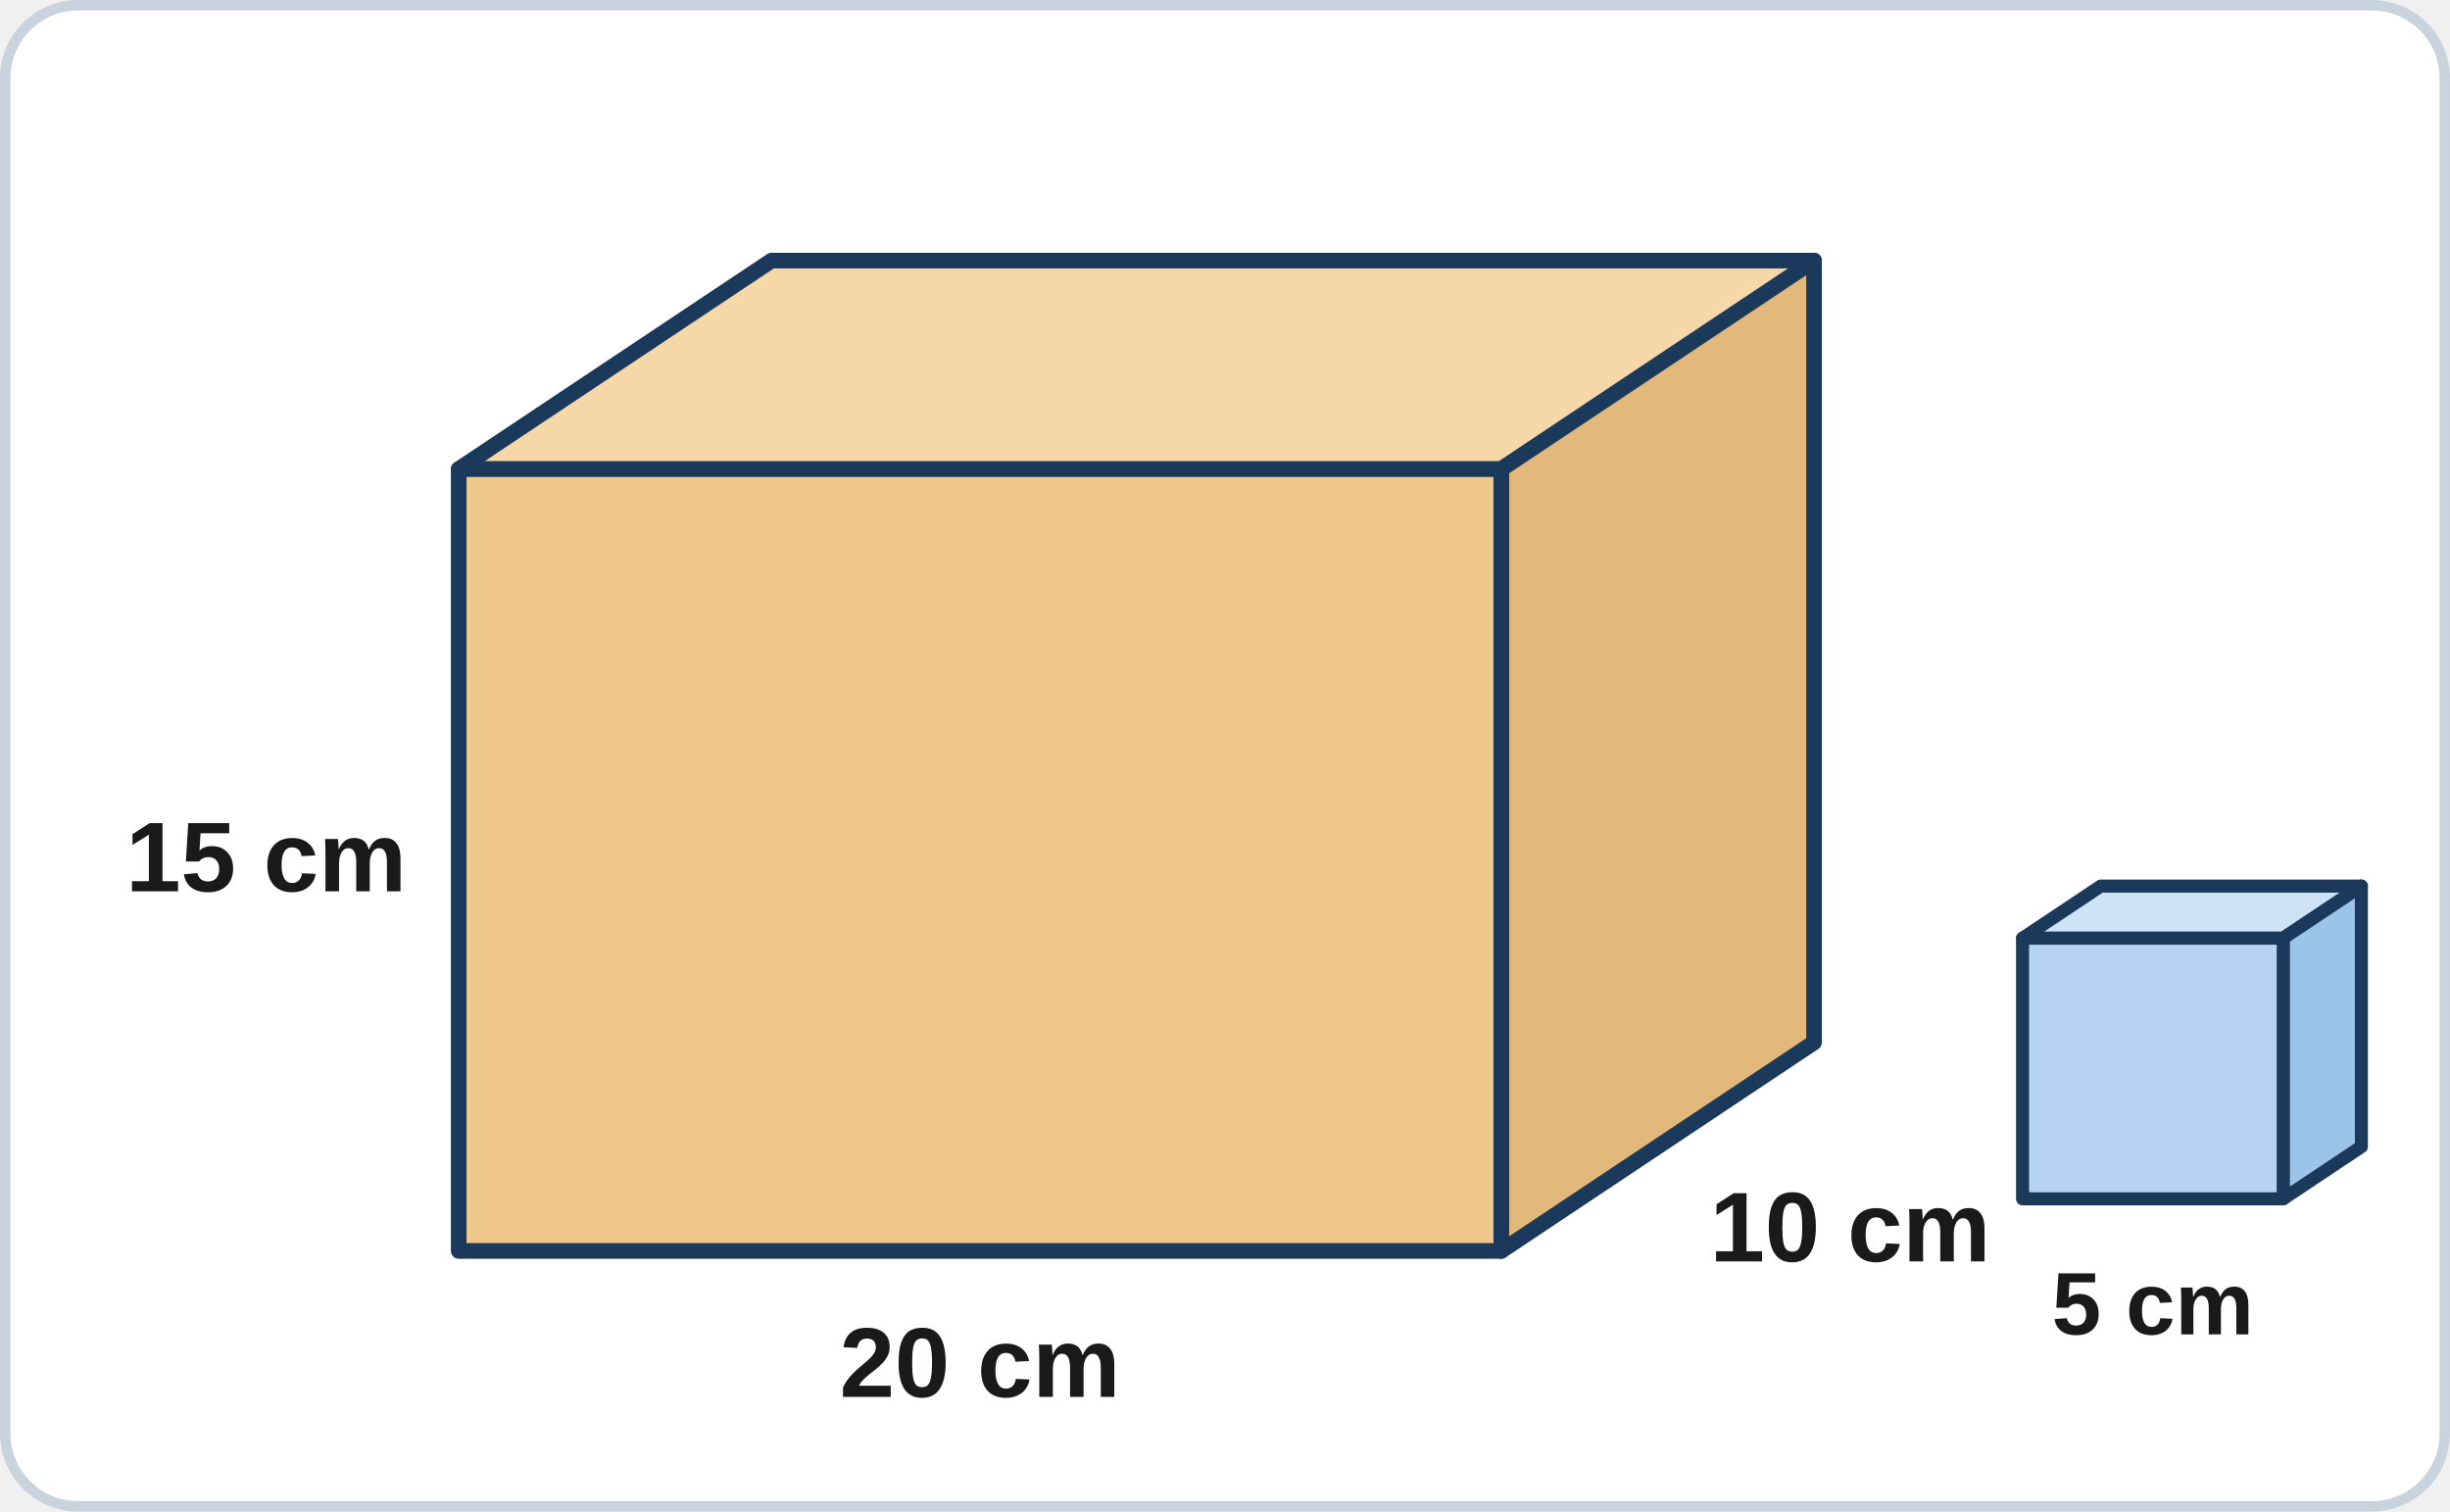
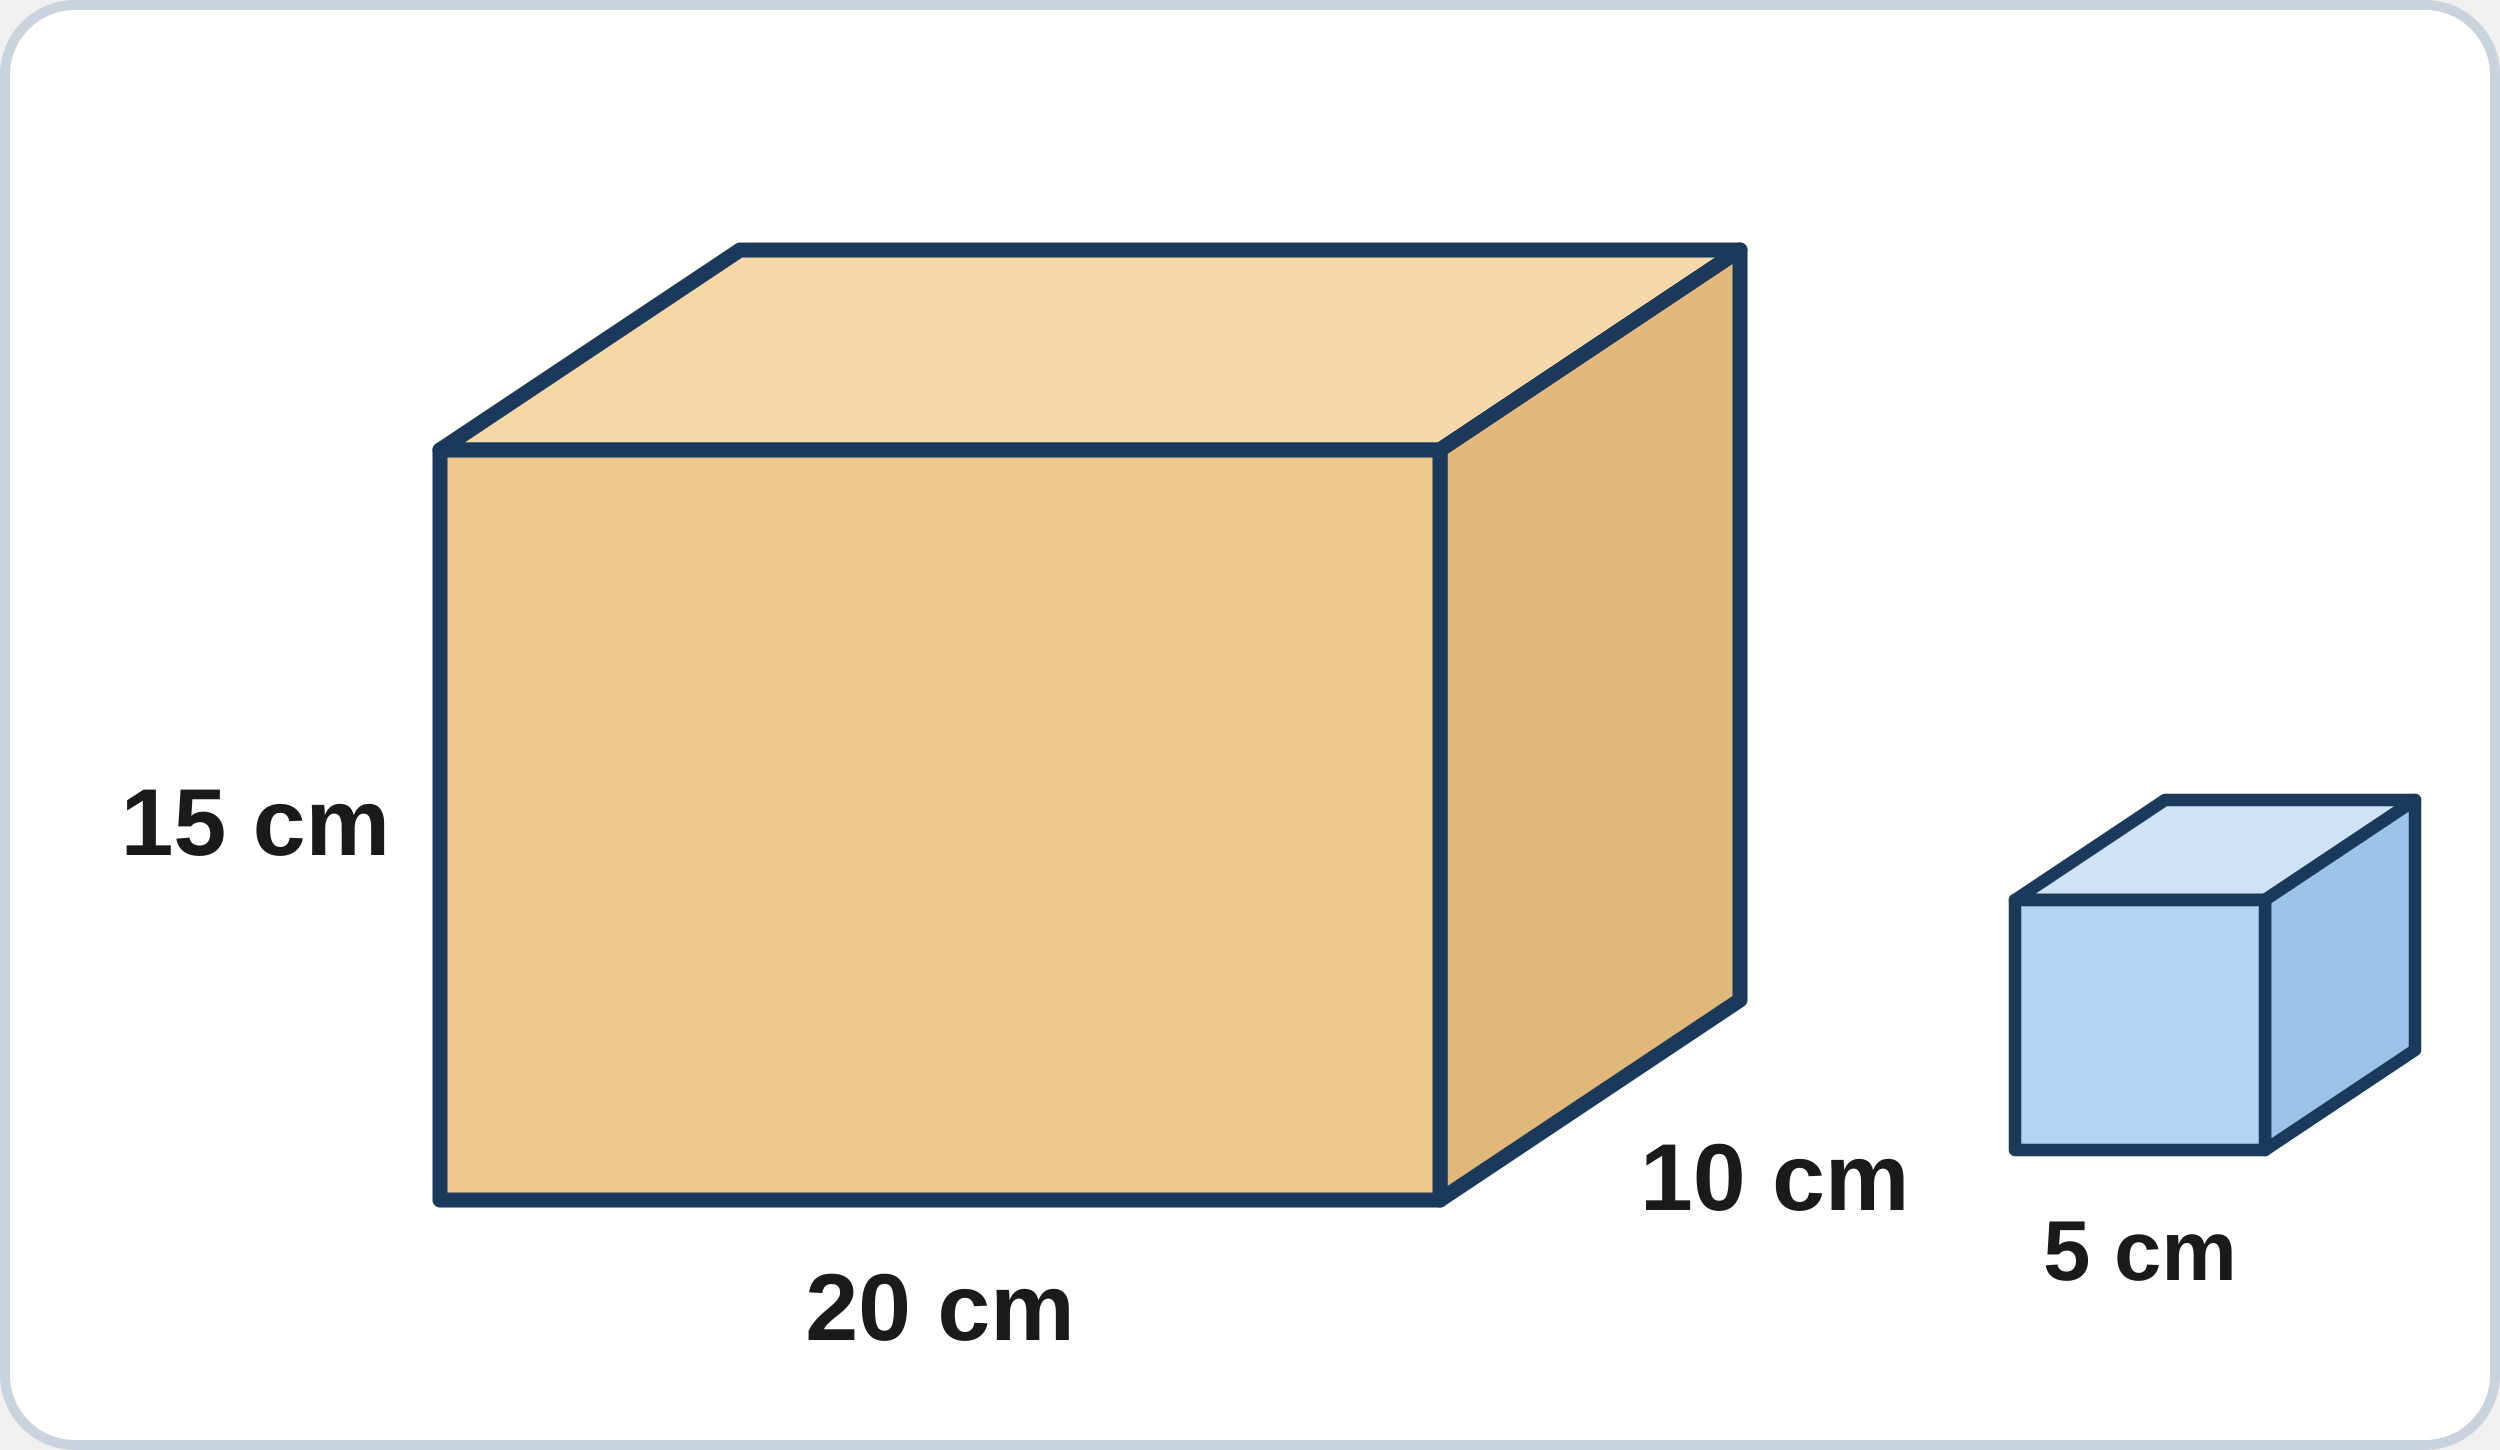
- <svg xmlns="http://www.w3.org/2000/svg" viewBox="0 0 470 290" width="470" height="290" role="img" aria-labelledby="t">
-   <rect x="1" y="1" width="468" height="288" rx="14" fill="#ffffff" stroke="#c9d3dd" stroke-width="2" />
+ <svg xmlns="http://www.w3.org/2000/svg" viewBox="0 0 500 290" width="500" height="290" role="img" aria-labelledby="t">
+   <rect x="1" y="1" width="498" height="288" rx="14" fill="#ffffff" stroke="#c9d3dd" stroke-width="2" />
  <g transform="translate(28 0)">
    <g stroke="#1b3a5b" stroke-width="3" stroke-linejoin="round">
      <polygon points="60,90 120,50 320,50 260,90" fill="#f6d7a7" />
      <polygon points="260,90 320,50 320,200 260,240" fill="#e2b77a" />
      <rect x="60" y="90" width="200" height="150" fill="#f1c88c" />
    </g>
    <g font-family="'Segoe UI', Nunito, Arial, sans-serif" font-size="19" font-weight="700" fill="#1a1a1a">
      <text x="160" y="268" text-anchor="middle">20 cm</text>
      <text x="50" y="171" text-anchor="end">15 cm</text>
      <text x="300" y="242">10 cm</text>
    </g>
    <g stroke="#1b3a5b" stroke-width="2.5" stroke-linejoin="round">
-       <polygon points="360,180 375,170 425,170 410,180" fill="#cfe3f7" />
-       <polygon points="410,180 425,170 425,220 410,230" fill="#9cc3ea" />
-       <rect x="360" y="180" width="50" height="50" fill="#b6d3f1" />
+       <polygon points="375,180 405,160 455,160 425,180" fill="#cfe3f7" />
+       <polygon points="425,180 455,160 455,210 425,230" fill="#9cc3ea" />
+       <rect x="375" y="180" width="50" height="50" fill="#b6d3f1" />
    </g>
-     <text x="385" y="256" text-anchor="middle" font-family="'Segoe UI', Nunito, Arial, sans-serif" font-size="17" font-weight="700" fill="#1a1a1a">5 cm</text>
+     <text x="400" y="256" text-anchor="middle" font-family="'Segoe UI', Nunito, Arial, sans-serif" font-size="17" font-weight="700" fill="#1a1a1a">5 cm</text>
  </g>
</svg>
